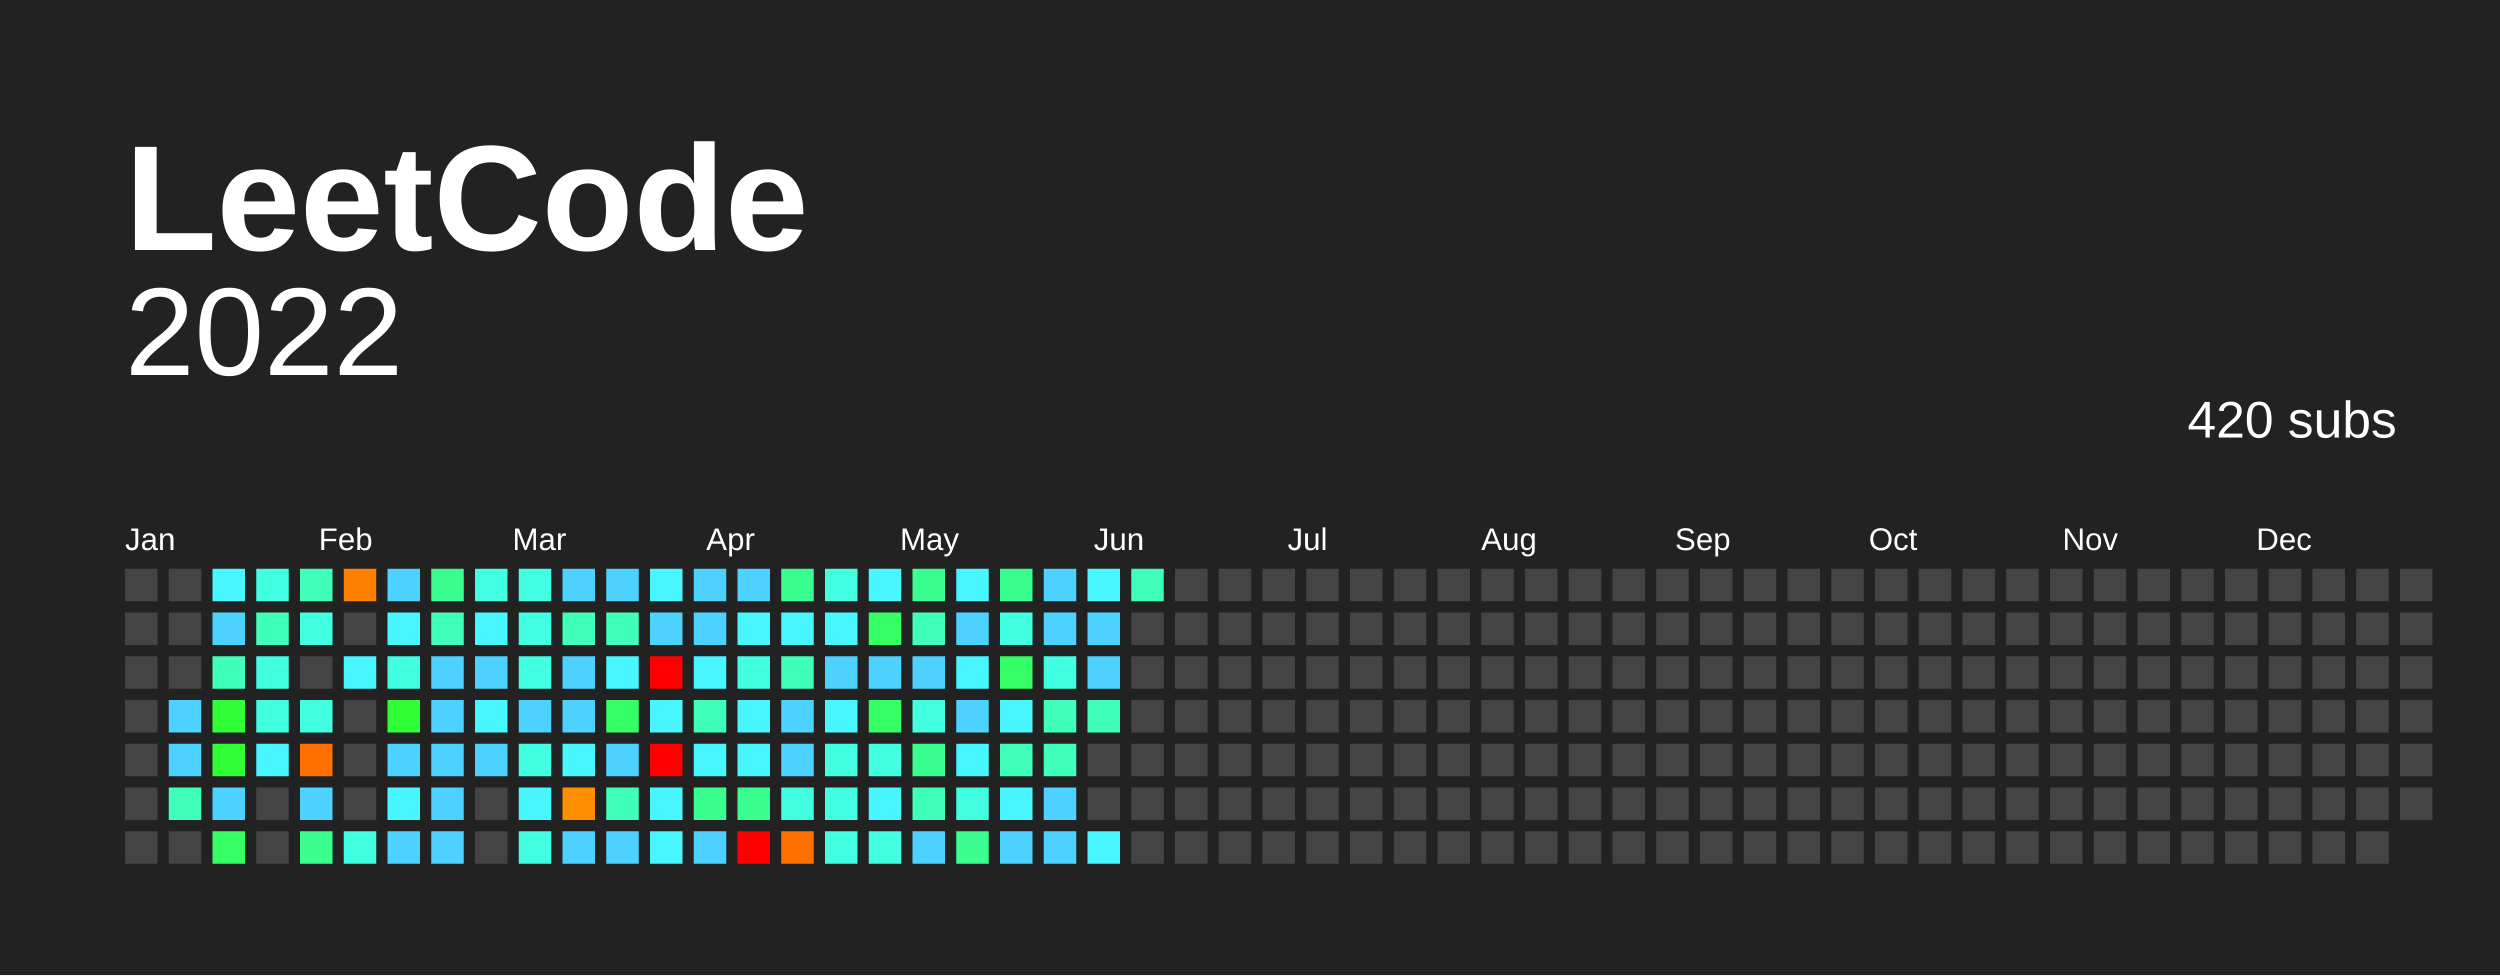
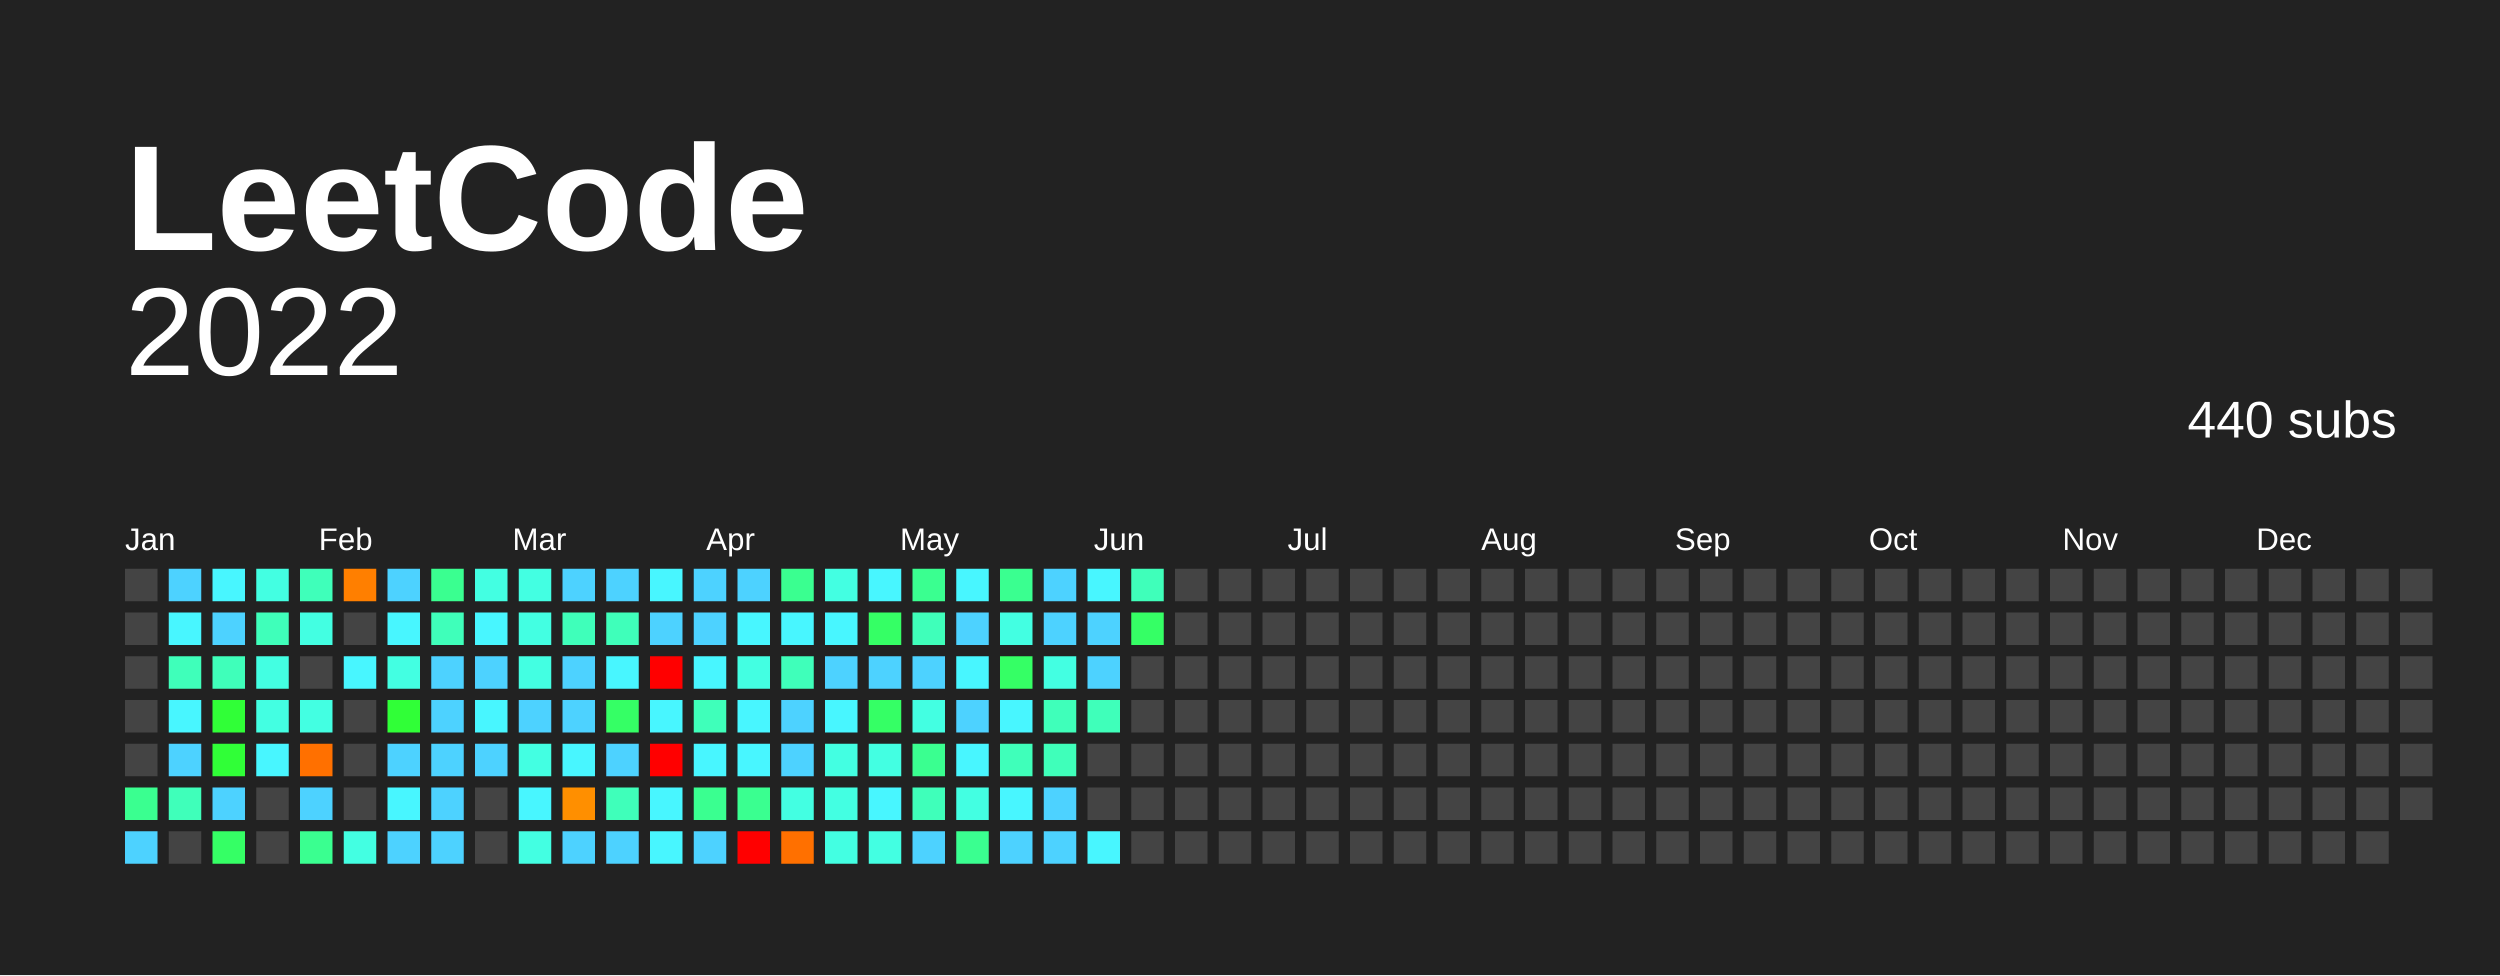
<svg xmlns="http://www.w3.org/2000/svg" baseProfile="full" height="78mm" version="1.1" viewBox="0,0,200,78" width="200mm">
  <defs />
  <rect fill="#222222" height="78" width="200" x="0" y="0" />
  <text fill="#FFFFFF" style="font-size:12px; font-family:Arial; font-weight:bold;" x="10" y="20"> LeetCode</text>
  <text alignment-baseline="hanging" fill="#FFFFFF" style="font-size:10.0px; font-family:Arial;" x="10" y="30">2022</text>
-   <text alignment-baseline="hanging" fill="#FFFFFF" style="font-size:4.125px; font-family:Arial;" x="175" y="35">420 subs</text>
+   <text alignment-baseline="hanging" fill="#FFFFFF" style="font-size:4.125px; font-family:Arial;" x="175" y="35">440 subs</text>
  <text fill="#FFFFFF" style="font-size:2.5px; font-family:Arial" x="10.0" y="44">Jan</text>
  <text fill="#FFFFFF" style="font-size:2.5px; font-family:Arial" x="25.5" y="44">Feb</text>
  <text fill="#FFFFFF" style="font-size:2.5px; font-family:Arial" x="41.0" y="44">Mar</text>
  <text fill="#FFFFFF" style="font-size:2.5px; font-family:Arial" x="56.5" y="44">Apr</text>
  <text fill="#FFFFFF" style="font-size:2.5px; font-family:Arial" x="72.0" y="44">May</text>
  <text fill="#FFFFFF" style="font-size:2.5px; font-family:Arial" x="87.5" y="44">Jun</text>
  <text fill="#FFFFFF" style="font-size:2.5px; font-family:Arial" x="103.0" y="44">Jul</text>
  <text fill="#FFFFFF" style="font-size:2.5px; font-family:Arial" x="118.5" y="44">Aug</text>
  <text fill="#FFFFFF" style="font-size:2.5px; font-family:Arial" x="134.0" y="44">Sep</text>
  <text fill="#FFFFFF" style="font-size:2.5px; font-family:Arial" x="149.5" y="44">Oct</text>
  <text fill="#FFFFFF" style="font-size:2.5px; font-family:Arial" x="165.0" y="44">Nov</text>
  <text fill="#FFFFFF" style="font-size:2.5px; font-family:Arial" x="180.5" y="44">Dec</text>
  <rect fill="#444444" height="2.6" width="2.6" x="10.0" y="45.5" />
  <rect fill="#444444" height="2.6" width="2.6" x="10.0" y="49.0" />
  <rect fill="#444444" height="2.6" width="2.6" x="10.0" y="52.5" />
  <rect fill="#444444" height="2.6" width="2.6" x="10.0" y="56.0" />
  <rect fill="#444444" height="2.6" width="2.6" x="10.0" y="59.5" />
-   <rect fill="#444444" height="2.6" width="2.6" x="10.0" y="63.0" />
-   <rect fill="#444444" height="2.6" width="2.6" x="10.0" y="66.5" />
-   <rect fill="#444444" height="2.6" width="2.6" x="13.5" y="45.5" />
-   <rect fill="#444444" height="2.6" width="2.6" x="13.5" y="49.0" />
-   <rect fill="#444444" height="2.6" width="2.6" x="13.5" y="52.5" />
-   <rect fill="#4dd2ff" height="2.6" width="2.6" x="13.5" y="56.0" />
+   <rect fill="#3aff90" height="2.6" width="2.6" x="10.0" y="63.0" />
+   <rect fill="#4dd2ff" height="2.6" width="2.6" x="10.0" y="66.5" />
+   <rect fill="#4dd2ff" height="2.6" width="2.6" x="13.5" y="45.5" />
+   <rect fill="#48f6ff" height="2.6" width="2.6" x="13.5" y="49.0" />
+   <rect fill="#3fffba" height="2.6" width="2.6" x="13.5" y="52.5" />
+   <rect fill="#48f6ff" height="2.6" width="2.6" x="13.5" y="56.0" />
  <rect fill="#4dd2ff" height="2.6" width="2.6" x="13.5" y="59.5" />
  <rect fill="#3fffba" height="2.6" width="2.6" x="13.5" y="63.0" />
  <rect fill="#444444" height="2.6" width="2.6" x="13.5" y="66.5" />
  <rect fill="#48f6ff" height="2.6" width="2.6" x="17.0" y="45.5" />
  <rect fill="#4dd2ff" height="2.6" width="2.6" x="17.0" y="49.0" />
  <rect fill="#3fffba" height="2.6" width="2.6" x="17.0" y="52.5" />
  <rect fill="#30ff37" height="2.6" width="2.6" x="17.0" y="56.0" />
  <rect fill="#30ff37" height="2.6" width="2.6" x="17.0" y="59.5" />
  <rect fill="#4dd2ff" height="2.6" width="2.6" x="17.0" y="63.0" />
  <rect fill="#35ff65" height="2.6" width="2.6" x="17.0" y="66.5" />
  <rect fill="#43ffe2" height="2.6" width="2.6" x="20.5" y="45.5" />
  <rect fill="#3fffba" height="2.6" width="2.6" x="20.5" y="49.0" />
  <rect fill="#43ffe2" height="2.6" width="2.6" x="20.5" y="52.5" />
  <rect fill="#43ffe2" height="2.6" width="2.6" x="20.5" y="56.0" />
  <rect fill="#48f6ff" height="2.6" width="2.6" x="20.5" y="59.5" />
  <rect fill="#444444" height="2.6" width="2.6" x="20.5" y="63.0" />
  <rect fill="#444444" height="2.6" width="2.6" x="20.5" y="66.5" />
  <rect fill="#3fffba" height="2.6" width="2.6" x="24.0" y="45.5" />
  <rect fill="#43ffe2" height="2.6" width="2.6" x="24.0" y="49.0" />
  <rect fill="#444444" height="2.6" width="2.6" x="24.0" y="52.5" />
  <rect fill="#43ffe2" height="2.6" width="2.6" x="24.0" y="56.0" />
  <rect fill="#ff7000" height="2.6" width="2.6" x="24.0" y="59.5" />
  <rect fill="#4dd2ff" height="2.6" width="2.6" x="24.0" y="63.0" />
  <rect fill="#3aff90" height="2.6" width="2.6" x="24.0" y="66.5" />
  <rect fill="#ff7f00" height="2.6" width="2.6" x="27.5" y="45.5" />
  <rect fill="#444444" height="2.6" width="2.6" x="27.5" y="49.0" />
  <rect fill="#48f6ff" height="2.6" width="2.6" x="27.5" y="52.5" />
  <rect fill="#444444" height="2.6" width="2.6" x="27.5" y="56.0" />
  <rect fill="#444444" height="2.6" width="2.6" x="27.5" y="59.5" />
  <rect fill="#444444" height="2.6" width="2.6" x="27.5" y="63.0" />
  <rect fill="#43ffe2" height="2.6" width="2.6" x="27.5" y="66.5" />
  <rect fill="#4dd2ff" height="2.6" width="2.6" x="31.0" y="45.5" />
  <rect fill="#48f6ff" height="2.6" width="2.6" x="31.0" y="49.0" />
  <rect fill="#43ffe2" height="2.6" width="2.6" x="31.0" y="52.5" />
  <rect fill="#30ff37" height="2.6" width="2.6" x="31.0" y="56.0" />
  <rect fill="#4dd2ff" height="2.6" width="2.6" x="31.0" y="59.5" />
  <rect fill="#48f6ff" height="2.6" width="2.6" x="31.0" y="63.0" />
  <rect fill="#4dd2ff" height="2.6" width="2.6" x="31.0" y="66.5" />
  <rect fill="#3aff90" height="2.6" width="2.6" x="34.5" y="45.5" />
  <rect fill="#3fffba" height="2.6" width="2.6" x="34.5" y="49.0" />
  <rect fill="#4dd2ff" height="2.6" width="2.6" x="34.5" y="52.5" />
  <rect fill="#4dd2ff" height="2.6" width="2.6" x="34.5" y="56.0" />
  <rect fill="#4dd2ff" height="2.6" width="2.6" x="34.5" y="59.5" />
  <rect fill="#4dd2ff" height="2.6" width="2.6" x="34.5" y="63.0" />
  <rect fill="#4dd2ff" height="2.6" width="2.6" x="34.5" y="66.5" />
  <rect fill="#43ffe2" height="2.6" width="2.6" x="38.0" y="45.5" />
  <rect fill="#48f6ff" height="2.6" width="2.6" x="38.0" y="49.0" />
  <rect fill="#4dd2ff" height="2.6" width="2.6" x="38.0" y="52.5" />
  <rect fill="#48f6ff" height="2.6" width="2.6" x="38.0" y="56.0" />
  <rect fill="#4dd2ff" height="2.6" width="2.6" x="38.0" y="59.5" />
  <rect fill="#444444" height="2.6" width="2.6" x="38.0" y="63.0" />
  <rect fill="#444444" height="2.6" width="2.6" x="38.0" y="66.5" />
  <rect fill="#43ffe2" height="2.6" width="2.6" x="41.5" y="45.5" />
  <rect fill="#43ffe2" height="2.6" width="2.6" x="41.5" y="49.0" />
  <rect fill="#43ffe2" height="2.6" width="2.6" x="41.5" y="52.5" />
  <rect fill="#4dd2ff" height="2.6" width="2.6" x="41.5" y="56.0" />
  <rect fill="#43ffe2" height="2.6" width="2.6" x="41.5" y="59.5" />
  <rect fill="#48f6ff" height="2.6" width="2.6" x="41.5" y="63.0" />
  <rect fill="#43ffe2" height="2.6" width="2.6" x="41.5" y="66.5" />
  <rect fill="#4dd2ff" height="2.6" width="2.6" x="45.0" y="45.5" />
  <rect fill="#3fffba" height="2.6" width="2.6" x="45.0" y="49.0" />
  <rect fill="#4dd2ff" height="2.6" width="2.6" x="45.0" y="52.5" />
  <rect fill="#4dd2ff" height="2.6" width="2.6" x="45.0" y="56.0" />
  <rect fill="#48f6ff" height="2.6" width="2.6" x="45.0" y="59.5" />
  <rect fill="#ff8f00" height="2.6" width="2.6" x="45.0" y="63.0" />
  <rect fill="#4dd2ff" height="2.6" width="2.6" x="45.0" y="66.5" />
  <rect fill="#4dd2ff" height="2.6" width="2.6" x="48.5" y="45.5" />
  <rect fill="#3fffba" height="2.6" width="2.6" x="48.5" y="49.0" />
  <rect fill="#48f6ff" height="2.6" width="2.6" x="48.5" y="52.5" />
  <rect fill="#35ff65" height="2.6" width="2.6" x="48.5" y="56.0" />
  <rect fill="#4dd2ff" height="2.6" width="2.6" x="48.5" y="59.5" />
  <rect fill="#3fffba" height="2.6" width="2.6" x="48.5" y="63.0" />
  <rect fill="#4dd2ff" height="2.6" width="2.6" x="48.5" y="66.5" />
  <rect fill="#48f6ff" height="2.6" width="2.6" x="52.0" y="45.5" />
  <rect fill="#4dd2ff" height="2.6" width="2.6" x="52.0" y="49.0" />
  <rect fill="red" height="2.6" width="2.6" x="52.0" y="52.5" />
  <rect fill="#48f6ff" height="2.6" width="2.6" x="52.0" y="56.0" />
  <rect fill="red" height="2.6" width="2.6" x="52.0" y="59.5" />
  <rect fill="#48f6ff" height="2.6" width="2.6" x="52.0" y="63.0" />
  <rect fill="#48f6ff" height="2.6" width="2.6" x="52.0" y="66.5" />
  <rect fill="#4dd2ff" height="2.6" width="2.6" x="55.5" y="45.5" />
  <rect fill="#4dd2ff" height="2.6" width="2.6" x="55.5" y="49.0" />
  <rect fill="#48f6ff" height="2.6" width="2.6" x="55.5" y="52.5" />
  <rect fill="#3fffba" height="2.6" width="2.6" x="55.5" y="56.0" />
  <rect fill="#48f6ff" height="2.6" width="2.6" x="55.5" y="59.5" />
  <rect fill="#3aff90" height="2.6" width="2.6" x="55.5" y="63.0" />
  <rect fill="#4dd2ff" height="2.6" width="2.6" x="55.5" y="66.5" />
  <rect fill="#4dd2ff" height="2.6" width="2.6" x="59.0" y="45.5" />
  <rect fill="#48f6ff" height="2.6" width="2.6" x="59.0" y="49.0" />
  <rect fill="#43ffe2" height="2.6" width="2.6" x="59.0" y="52.5" />
  <rect fill="#48f6ff" height="2.6" width="2.6" x="59.0" y="56.0" />
  <rect fill="#48f6ff" height="2.6" width="2.6" x="59.0" y="59.5" />
  <rect fill="#3aff90" height="2.6" width="2.6" x="59.0" y="63.0" />
  <rect fill="red" height="2.6" width="2.6" x="59.0" y="66.5" />
  <rect fill="#3aff90" height="2.6" width="2.6" x="62.5" y="45.5" />
  <rect fill="#48f6ff" height="2.6" width="2.6" x="62.5" y="49.0" />
  <rect fill="#3fffba" height="2.6" width="2.6" x="62.5" y="52.5" />
  <rect fill="#4dd2ff" height="2.6" width="2.6" x="62.5" y="56.0" />
  <rect fill="#4dd2ff" height="2.6" width="2.6" x="62.5" y="59.5" />
  <rect fill="#43ffe2" height="2.6" width="2.6" x="62.5" y="63.0" />
  <rect fill="#ff7000" height="2.6" width="2.6" x="62.5" y="66.5" />
  <rect fill="#43ffe2" height="2.6" width="2.6" x="66.0" y="45.5" />
  <rect fill="#48f6ff" height="2.6" width="2.6" x="66.0" y="49.0" />
  <rect fill="#4dd2ff" height="2.6" width="2.6" x="66.0" y="52.5" />
  <rect fill="#48f6ff" height="2.6" width="2.6" x="66.0" y="56.0" />
  <rect fill="#43ffe2" height="2.6" width="2.6" x="66.0" y="59.5" />
  <rect fill="#43ffe2" height="2.6" width="2.6" x="66.0" y="63.0" />
  <rect fill="#43ffe2" height="2.6" width="2.6" x="66.0" y="66.5" />
  <rect fill="#48f6ff" height="2.6" width="2.6" x="69.5" y="45.5" />
  <rect fill="#35ff65" height="2.6" width="2.6" x="69.5" y="49.0" />
  <rect fill="#4dd2ff" height="2.6" width="2.6" x="69.5" y="52.5" />
  <rect fill="#35ff65" height="2.6" width="2.6" x="69.5" y="56.0" />
  <rect fill="#43ffe2" height="2.6" width="2.6" x="69.5" y="59.5" />
  <rect fill="#48f6ff" height="2.6" width="2.6" x="69.5" y="63.0" />
  <rect fill="#43ffe2" height="2.6" width="2.6" x="69.5" y="66.5" />
  <rect fill="#3aff90" height="2.6" width="2.6" x="73.0" y="45.5" />
  <rect fill="#3fffba" height="2.6" width="2.6" x="73.0" y="49.0" />
  <rect fill="#4dd2ff" height="2.6" width="2.6" x="73.0" y="52.5" />
  <rect fill="#43ffe2" height="2.6" width="2.6" x="73.0" y="56.0" />
  <rect fill="#3aff90" height="2.6" width="2.6" x="73.0" y="59.5" />
  <rect fill="#3fffba" height="2.6" width="2.6" x="73.0" y="63.0" />
  <rect fill="#4dd2ff" height="2.6" width="2.6" x="73.0" y="66.5" />
  <rect fill="#48f6ff" height="2.6" width="2.6" x="76.5" y="45.5" />
  <rect fill="#4dd2ff" height="2.6" width="2.6" x="76.5" y="49.0" />
  <rect fill="#48f6ff" height="2.6" width="2.6" x="76.5" y="52.5" />
  <rect fill="#4dd2ff" height="2.6" width="2.6" x="76.5" y="56.0" />
  <rect fill="#48f6ff" height="2.6" width="2.6" x="76.5" y="59.5" />
  <rect fill="#43ffe2" height="2.6" width="2.6" x="76.5" y="63.0" />
  <rect fill="#3aff90" height="2.6" width="2.6" x="76.5" y="66.5" />
  <rect fill="#3aff90" height="2.6" width="2.6" x="80.0" y="45.5" />
  <rect fill="#43ffe2" height="2.6" width="2.6" x="80.0" y="49.0" />
  <rect fill="#35ff65" height="2.6" width="2.6" x="80.0" y="52.5" />
  <rect fill="#48f6ff" height="2.6" width="2.6" x="80.0" y="56.0" />
  <rect fill="#3fffba" height="2.6" width="2.6" x="80.0" y="59.5" />
  <rect fill="#48f6ff" height="2.6" width="2.6" x="80.0" y="63.0" />
  <rect fill="#4dd2ff" height="2.6" width="2.6" x="80.0" y="66.5" />
  <rect fill="#4dd2ff" height="2.6" width="2.6" x="83.5" y="45.5" />
  <rect fill="#4dd2ff" height="2.6" width="2.6" x="83.5" y="49.0" />
  <rect fill="#43ffe2" height="2.6" width="2.6" x="83.5" y="52.5" />
  <rect fill="#3fffba" height="2.6" width="2.6" x="83.5" y="56.0" />
  <rect fill="#3fffba" height="2.6" width="2.6" x="83.5" y="59.5" />
  <rect fill="#4dd2ff" height="2.6" width="2.6" x="83.5" y="63.0" />
  <rect fill="#4dd2ff" height="2.6" width="2.6" x="83.5" y="66.5" />
  <rect fill="#48f6ff" height="2.6" width="2.6" x="87.0" y="45.5" />
  <rect fill="#4dd2ff" height="2.6" width="2.6" x="87.0" y="49.0" />
  <rect fill="#4dd2ff" height="2.6" width="2.6" x="87.0" y="52.5" />
  <rect fill="#3fffba" height="2.6" width="2.6" x="87.0" y="56.0" />
  <rect fill="#444444" height="2.6" width="2.6" x="87.0" y="59.5" />
  <rect fill="#444444" height="2.6" width="2.6" x="87.0" y="63.0" />
  <rect fill="#48f6ff" height="2.6" width="2.6" x="87.0" y="66.5" />
  <rect fill="#3fffba" height="2.6" width="2.6" x="90.5" y="45.5" />
-   <rect fill="#444444" height="2.6" width="2.6" x="90.5" y="49.0" />
+   <rect fill="#35ff65" height="2.6" width="2.6" x="90.5" y="49.0" />
  <rect fill="#444444" height="2.6" width="2.6" x="90.5" y="52.5" />
  <rect fill="#444444" height="2.6" width="2.6" x="90.5" y="56.0" />
  <rect fill="#444444" height="2.6" width="2.6" x="90.5" y="59.5" />
  <rect fill="#444444" height="2.6" width="2.6" x="90.5" y="63.0" />
  <rect fill="#444444" height="2.6" width="2.6" x="90.5" y="66.5" />
  <rect fill="#444444" height="2.6" width="2.6" x="94.0" y="45.5" />
  <rect fill="#444444" height="2.6" width="2.6" x="94.0" y="49.0" />
  <rect fill="#444444" height="2.6" width="2.6" x="94.0" y="52.5" />
  <rect fill="#444444" height="2.6" width="2.6" x="94.0" y="56.0" />
  <rect fill="#444444" height="2.6" width="2.6" x="94.0" y="59.5" />
  <rect fill="#444444" height="2.6" width="2.6" x="94.0" y="63.0" />
  <rect fill="#444444" height="2.6" width="2.6" x="94.0" y="66.5" />
  <rect fill="#444444" height="2.6" width="2.6" x="97.5" y="45.5" />
  <rect fill="#444444" height="2.6" width="2.6" x="97.5" y="49.0" />
  <rect fill="#444444" height="2.6" width="2.6" x="97.5" y="52.5" />
  <rect fill="#444444" height="2.6" width="2.6" x="97.5" y="56.0" />
  <rect fill="#444444" height="2.6" width="2.6" x="97.5" y="59.5" />
  <rect fill="#444444" height="2.6" width="2.6" x="97.5" y="63.0" />
  <rect fill="#444444" height="2.6" width="2.6" x="97.5" y="66.5" />
  <rect fill="#444444" height="2.6" width="2.6" x="101.0" y="45.5" />
  <rect fill="#444444" height="2.6" width="2.6" x="101.0" y="49.0" />
  <rect fill="#444444" height="2.6" width="2.6" x="101.0" y="52.5" />
  <rect fill="#444444" height="2.6" width="2.6" x="101.0" y="56.0" />
  <rect fill="#444444" height="2.6" width="2.6" x="101.0" y="59.5" />
  <rect fill="#444444" height="2.6" width="2.6" x="101.0" y="63.0" />
  <rect fill="#444444" height="2.6" width="2.6" x="101.0" y="66.5" />
  <rect fill="#444444" height="2.6" width="2.6" x="104.5" y="45.5" />
  <rect fill="#444444" height="2.6" width="2.6" x="104.5" y="49.0" />
  <rect fill="#444444" height="2.6" width="2.6" x="104.5" y="52.5" />
  <rect fill="#444444" height="2.6" width="2.6" x="104.5" y="56.0" />
  <rect fill="#444444" height="2.6" width="2.6" x="104.5" y="59.5" />
  <rect fill="#444444" height="2.6" width="2.6" x="104.5" y="63.0" />
  <rect fill="#444444" height="2.6" width="2.6" x="104.5" y="66.5" />
  <rect fill="#444444" height="2.6" width="2.6" x="108.0" y="45.5" />
  <rect fill="#444444" height="2.6" width="2.6" x="108.0" y="49.0" />
  <rect fill="#444444" height="2.6" width="2.6" x="108.0" y="52.5" />
  <rect fill="#444444" height="2.6" width="2.6" x="108.0" y="56.0" />
  <rect fill="#444444" height="2.6" width="2.6" x="108.0" y="59.5" />
  <rect fill="#444444" height="2.6" width="2.6" x="108.0" y="63.0" />
  <rect fill="#444444" height="2.6" width="2.6" x="108.0" y="66.5" />
  <rect fill="#444444" height="2.6" width="2.6" x="111.5" y="45.5" />
  <rect fill="#444444" height="2.6" width="2.6" x="111.5" y="49.0" />
  <rect fill="#444444" height="2.6" width="2.6" x="111.5" y="52.5" />
  <rect fill="#444444" height="2.6" width="2.6" x="111.5" y="56.0" />
  <rect fill="#444444" height="2.6" width="2.6" x="111.5" y="59.5" />
  <rect fill="#444444" height="2.6" width="2.6" x="111.5" y="63.0" />
  <rect fill="#444444" height="2.6" width="2.6" x="111.5" y="66.5" />
  <rect fill="#444444" height="2.6" width="2.6" x="115.0" y="45.5" />
  <rect fill="#444444" height="2.6" width="2.6" x="115.0" y="49.0" />
  <rect fill="#444444" height="2.6" width="2.6" x="115.0" y="52.5" />
  <rect fill="#444444" height="2.6" width="2.6" x="115.0" y="56.0" />
  <rect fill="#444444" height="2.6" width="2.6" x="115.0" y="59.5" />
  <rect fill="#444444" height="2.6" width="2.6" x="115.0" y="63.0" />
  <rect fill="#444444" height="2.6" width="2.6" x="115.0" y="66.5" />
  <rect fill="#444444" height="2.6" width="2.6" x="118.5" y="45.5" />
  <rect fill="#444444" height="2.6" width="2.6" x="118.5" y="49.0" />
  <rect fill="#444444" height="2.6" width="2.6" x="118.5" y="52.5" />
  <rect fill="#444444" height="2.6" width="2.6" x="118.5" y="56.0" />
  <rect fill="#444444" height="2.6" width="2.6" x="118.5" y="59.5" />
  <rect fill="#444444" height="2.6" width="2.6" x="118.5" y="63.0" />
  <rect fill="#444444" height="2.6" width="2.6" x="118.5" y="66.5" />
  <rect fill="#444444" height="2.6" width="2.6" x="122.0" y="45.5" />
  <rect fill="#444444" height="2.6" width="2.6" x="122.0" y="49.0" />
  <rect fill="#444444" height="2.6" width="2.6" x="122.0" y="52.5" />
  <rect fill="#444444" height="2.6" width="2.6" x="122.0" y="56.0" />
  <rect fill="#444444" height="2.6" width="2.6" x="122.0" y="59.5" />
  <rect fill="#444444" height="2.6" width="2.6" x="122.0" y="63.0" />
  <rect fill="#444444" height="2.6" width="2.6" x="122.0" y="66.5" />
  <rect fill="#444444" height="2.6" width="2.6" x="125.5" y="45.5" />
  <rect fill="#444444" height="2.6" width="2.6" x="125.5" y="49.0" />
  <rect fill="#444444" height="2.6" width="2.6" x="125.5" y="52.5" />
  <rect fill="#444444" height="2.6" width="2.6" x="125.5" y="56.0" />
  <rect fill="#444444" height="2.6" width="2.6" x="125.5" y="59.5" />
  <rect fill="#444444" height="2.6" width="2.6" x="125.5" y="63.0" />
  <rect fill="#444444" height="2.6" width="2.6" x="125.5" y="66.5" />
  <rect fill="#444444" height="2.6" width="2.6" x="129.0" y="45.5" />
  <rect fill="#444444" height="2.6" width="2.6" x="129.0" y="49.0" />
  <rect fill="#444444" height="2.6" width="2.6" x="129.0" y="52.5" />
  <rect fill="#444444" height="2.6" width="2.6" x="129.0" y="56.0" />
  <rect fill="#444444" height="2.6" width="2.6" x="129.0" y="59.5" />
  <rect fill="#444444" height="2.6" width="2.6" x="129.0" y="63.0" />
  <rect fill="#444444" height="2.6" width="2.6" x="129.0" y="66.5" />
  <rect fill="#444444" height="2.6" width="2.6" x="132.5" y="45.5" />
  <rect fill="#444444" height="2.6" width="2.6" x="132.5" y="49.0" />
  <rect fill="#444444" height="2.6" width="2.6" x="132.5" y="52.5" />
  <rect fill="#444444" height="2.6" width="2.6" x="132.5" y="56.0" />
  <rect fill="#444444" height="2.6" width="2.6" x="132.5" y="59.5" />
  <rect fill="#444444" height="2.6" width="2.6" x="132.5" y="63.0" />
  <rect fill="#444444" height="2.6" width="2.6" x="132.5" y="66.5" />
  <rect fill="#444444" height="2.6" width="2.6" x="136.0" y="45.5" />
  <rect fill="#444444" height="2.6" width="2.6" x="136.0" y="49.0" />
  <rect fill="#444444" height="2.6" width="2.6" x="136.0" y="52.5" />
  <rect fill="#444444" height="2.6" width="2.6" x="136.0" y="56.0" />
  <rect fill="#444444" height="2.6" width="2.6" x="136.0" y="59.5" />
  <rect fill="#444444" height="2.6" width="2.6" x="136.0" y="63.0" />
  <rect fill="#444444" height="2.6" width="2.6" x="136.0" y="66.5" />
  <rect fill="#444444" height="2.6" width="2.6" x="139.5" y="45.5" />
  <rect fill="#444444" height="2.6" width="2.6" x="139.5" y="49.0" />
  <rect fill="#444444" height="2.6" width="2.6" x="139.5" y="52.5" />
  <rect fill="#444444" height="2.6" width="2.6" x="139.5" y="56.0" />
  <rect fill="#444444" height="2.6" width="2.6" x="139.5" y="59.5" />
  <rect fill="#444444" height="2.6" width="2.6" x="139.5" y="63.0" />
  <rect fill="#444444" height="2.6" width="2.6" x="139.5" y="66.5" />
  <rect fill="#444444" height="2.6" width="2.6" x="143.0" y="45.5" />
  <rect fill="#444444" height="2.6" width="2.6" x="143.0" y="49.0" />
  <rect fill="#444444" height="2.6" width="2.6" x="143.0" y="52.5" />
  <rect fill="#444444" height="2.6" width="2.6" x="143.0" y="56.0" />
  <rect fill="#444444" height="2.6" width="2.6" x="143.0" y="59.5" />
  <rect fill="#444444" height="2.6" width="2.6" x="143.0" y="63.0" />
  <rect fill="#444444" height="2.6" width="2.6" x="143.0" y="66.5" />
  <rect fill="#444444" height="2.6" width="2.6" x="146.5" y="45.5" />
  <rect fill="#444444" height="2.6" width="2.6" x="146.5" y="49.0" />
  <rect fill="#444444" height="2.6" width="2.6" x="146.5" y="52.5" />
  <rect fill="#444444" height="2.6" width="2.6" x="146.5" y="56.0" />
  <rect fill="#444444" height="2.6" width="2.6" x="146.5" y="59.5" />
  <rect fill="#444444" height="2.6" width="2.6" x="146.5" y="63.0" />
  <rect fill="#444444" height="2.6" width="2.6" x="146.5" y="66.5" />
  <rect fill="#444444" height="2.6" width="2.6" x="150.0" y="45.5" />
  <rect fill="#444444" height="2.6" width="2.6" x="150.0" y="49.0" />
  <rect fill="#444444" height="2.6" width="2.6" x="150.0" y="52.5" />
  <rect fill="#444444" height="2.6" width="2.6" x="150.0" y="56.0" />
  <rect fill="#444444" height="2.6" width="2.6" x="150.0" y="59.5" />
  <rect fill="#444444" height="2.6" width="2.6" x="150.0" y="63.0" />
  <rect fill="#444444" height="2.6" width="2.6" x="150.0" y="66.5" />
  <rect fill="#444444" height="2.6" width="2.6" x="153.5" y="45.5" />
  <rect fill="#444444" height="2.6" width="2.6" x="153.5" y="49.0" />
  <rect fill="#444444" height="2.6" width="2.6" x="153.5" y="52.5" />
  <rect fill="#444444" height="2.6" width="2.6" x="153.5" y="56.0" />
  <rect fill="#444444" height="2.6" width="2.6" x="153.5" y="59.5" />
  <rect fill="#444444" height="2.6" width="2.6" x="153.5" y="63.0" />
  <rect fill="#444444" height="2.6" width="2.6" x="153.5" y="66.5" />
  <rect fill="#444444" height="2.6" width="2.6" x="157.0" y="45.5" />
  <rect fill="#444444" height="2.6" width="2.6" x="157.0" y="49.0" />
  <rect fill="#444444" height="2.6" width="2.6" x="157.0" y="52.5" />
  <rect fill="#444444" height="2.6" width="2.6" x="157.0" y="56.0" />
  <rect fill="#444444" height="2.6" width="2.6" x="157.0" y="59.5" />
  <rect fill="#444444" height="2.6" width="2.6" x="157.0" y="63.0" />
  <rect fill="#444444" height="2.6" width="2.6" x="157.0" y="66.5" />
  <rect fill="#444444" height="2.6" width="2.6" x="160.5" y="45.5" />
  <rect fill="#444444" height="2.6" width="2.6" x="160.5" y="49.0" />
  <rect fill="#444444" height="2.6" width="2.6" x="160.5" y="52.5" />
  <rect fill="#444444" height="2.6" width="2.6" x="160.5" y="56.0" />
  <rect fill="#444444" height="2.6" width="2.6" x="160.5" y="59.5" />
  <rect fill="#444444" height="2.6" width="2.6" x="160.5" y="63.0" />
  <rect fill="#444444" height="2.6" width="2.6" x="160.5" y="66.5" />
  <rect fill="#444444" height="2.6" width="2.6" x="164.0" y="45.5" />
  <rect fill="#444444" height="2.6" width="2.6" x="164.0" y="49.0" />
  <rect fill="#444444" height="2.6" width="2.6" x="164.0" y="52.5" />
  <rect fill="#444444" height="2.6" width="2.6" x="164.0" y="56.0" />
  <rect fill="#444444" height="2.6" width="2.6" x="164.0" y="59.5" />
  <rect fill="#444444" height="2.6" width="2.6" x="164.0" y="63.0" />
  <rect fill="#444444" height="2.6" width="2.6" x="164.0" y="66.5" />
  <rect fill="#444444" height="2.6" width="2.6" x="167.5" y="45.5" />
  <rect fill="#444444" height="2.6" width="2.6" x="167.5" y="49.0" />
  <rect fill="#444444" height="2.6" width="2.6" x="167.5" y="52.5" />
  <rect fill="#444444" height="2.6" width="2.6" x="167.5" y="56.0" />
  <rect fill="#444444" height="2.6" width="2.6" x="167.5" y="59.5" />
  <rect fill="#444444" height="2.6" width="2.6" x="167.5" y="63.0" />
  <rect fill="#444444" height="2.6" width="2.6" x="167.5" y="66.5" />
  <rect fill="#444444" height="2.6" width="2.6" x="171.0" y="45.5" />
  <rect fill="#444444" height="2.6" width="2.6" x="171.0" y="49.0" />
  <rect fill="#444444" height="2.6" width="2.6" x="171.0" y="52.5" />
  <rect fill="#444444" height="2.6" width="2.6" x="171.0" y="56.0" />
  <rect fill="#444444" height="2.6" width="2.6" x="171.0" y="59.5" />
  <rect fill="#444444" height="2.6" width="2.6" x="171.0" y="63.0" />
  <rect fill="#444444" height="2.6" width="2.6" x="171.0" y="66.5" />
  <rect fill="#444444" height="2.6" width="2.6" x="174.5" y="45.5" />
  <rect fill="#444444" height="2.6" width="2.6" x="174.5" y="49.0" />
  <rect fill="#444444" height="2.6" width="2.6" x="174.5" y="52.5" />
  <rect fill="#444444" height="2.6" width="2.6" x="174.5" y="56.0" />
  <rect fill="#444444" height="2.6" width="2.6" x="174.5" y="59.5" />
  <rect fill="#444444" height="2.6" width="2.6" x="174.5" y="63.0" />
  <rect fill="#444444" height="2.6" width="2.6" x="174.5" y="66.5" />
  <rect fill="#444444" height="2.6" width="2.6" x="178.0" y="45.5" />
  <rect fill="#444444" height="2.6" width="2.6" x="178.0" y="49.0" />
  <rect fill="#444444" height="2.6" width="2.6" x="178.0" y="52.5" />
  <rect fill="#444444" height="2.6" width="2.6" x="178.0" y="56.0" />
  <rect fill="#444444" height="2.6" width="2.6" x="178.0" y="59.5" />
  <rect fill="#444444" height="2.6" width="2.6" x="178.0" y="63.0" />
  <rect fill="#444444" height="2.6" width="2.6" x="178.0" y="66.5" />
  <rect fill="#444444" height="2.6" width="2.6" x="181.5" y="45.5" />
  <rect fill="#444444" height="2.6" width="2.6" x="181.5" y="49.0" />
  <rect fill="#444444" height="2.6" width="2.6" x="181.5" y="52.5" />
  <rect fill="#444444" height="2.6" width="2.6" x="181.5" y="56.0" />
  <rect fill="#444444" height="2.6" width="2.6" x="181.5" y="59.5" />
  <rect fill="#444444" height="2.6" width="2.6" x="181.5" y="63.0" />
  <rect fill="#444444" height="2.6" width="2.6" x="181.5" y="66.5" />
  <rect fill="#444444" height="2.6" width="2.6" x="185.0" y="45.5" />
  <rect fill="#444444" height="2.6" width="2.6" x="185.0" y="49.0" />
  <rect fill="#444444" height="2.6" width="2.6" x="185.0" y="52.5" />
  <rect fill="#444444" height="2.6" width="2.6" x="185.0" y="56.0" />
  <rect fill="#444444" height="2.6" width="2.6" x="185.0" y="59.5" />
  <rect fill="#444444" height="2.6" width="2.6" x="185.0" y="63.0" />
  <rect fill="#444444" height="2.6" width="2.6" x="185.0" y="66.5" />
  <rect fill="#444444" height="2.6" width="2.6" x="188.5" y="45.5" />
  <rect fill="#444444" height="2.6" width="2.6" x="188.5" y="49.0" />
  <rect fill="#444444" height="2.6" width="2.6" x="188.5" y="52.5" />
  <rect fill="#444444" height="2.6" width="2.6" x="188.5" y="56.0" />
  <rect fill="#444444" height="2.6" width="2.6" x="188.5" y="59.5" />
  <rect fill="#444444" height="2.6" width="2.6" x="188.5" y="63.0" />
  <rect fill="#444444" height="2.6" width="2.6" x="188.5" y="66.5" />
  <rect fill="#444444" height="2.6" width="2.6" x="192.0" y="45.5" />
  <rect fill="#444444" height="2.6" width="2.6" x="192.0" y="49.0" />
  <rect fill="#444444" height="2.6" width="2.6" x="192.0" y="52.5" />
  <rect fill="#444444" height="2.6" width="2.6" x="192.0" y="56.0" />
  <rect fill="#444444" height="2.6" width="2.6" x="192.0" y="59.5" />
  <rect fill="#444444" height="2.6" width="2.6" x="192.0" y="63.0" />
</svg>
